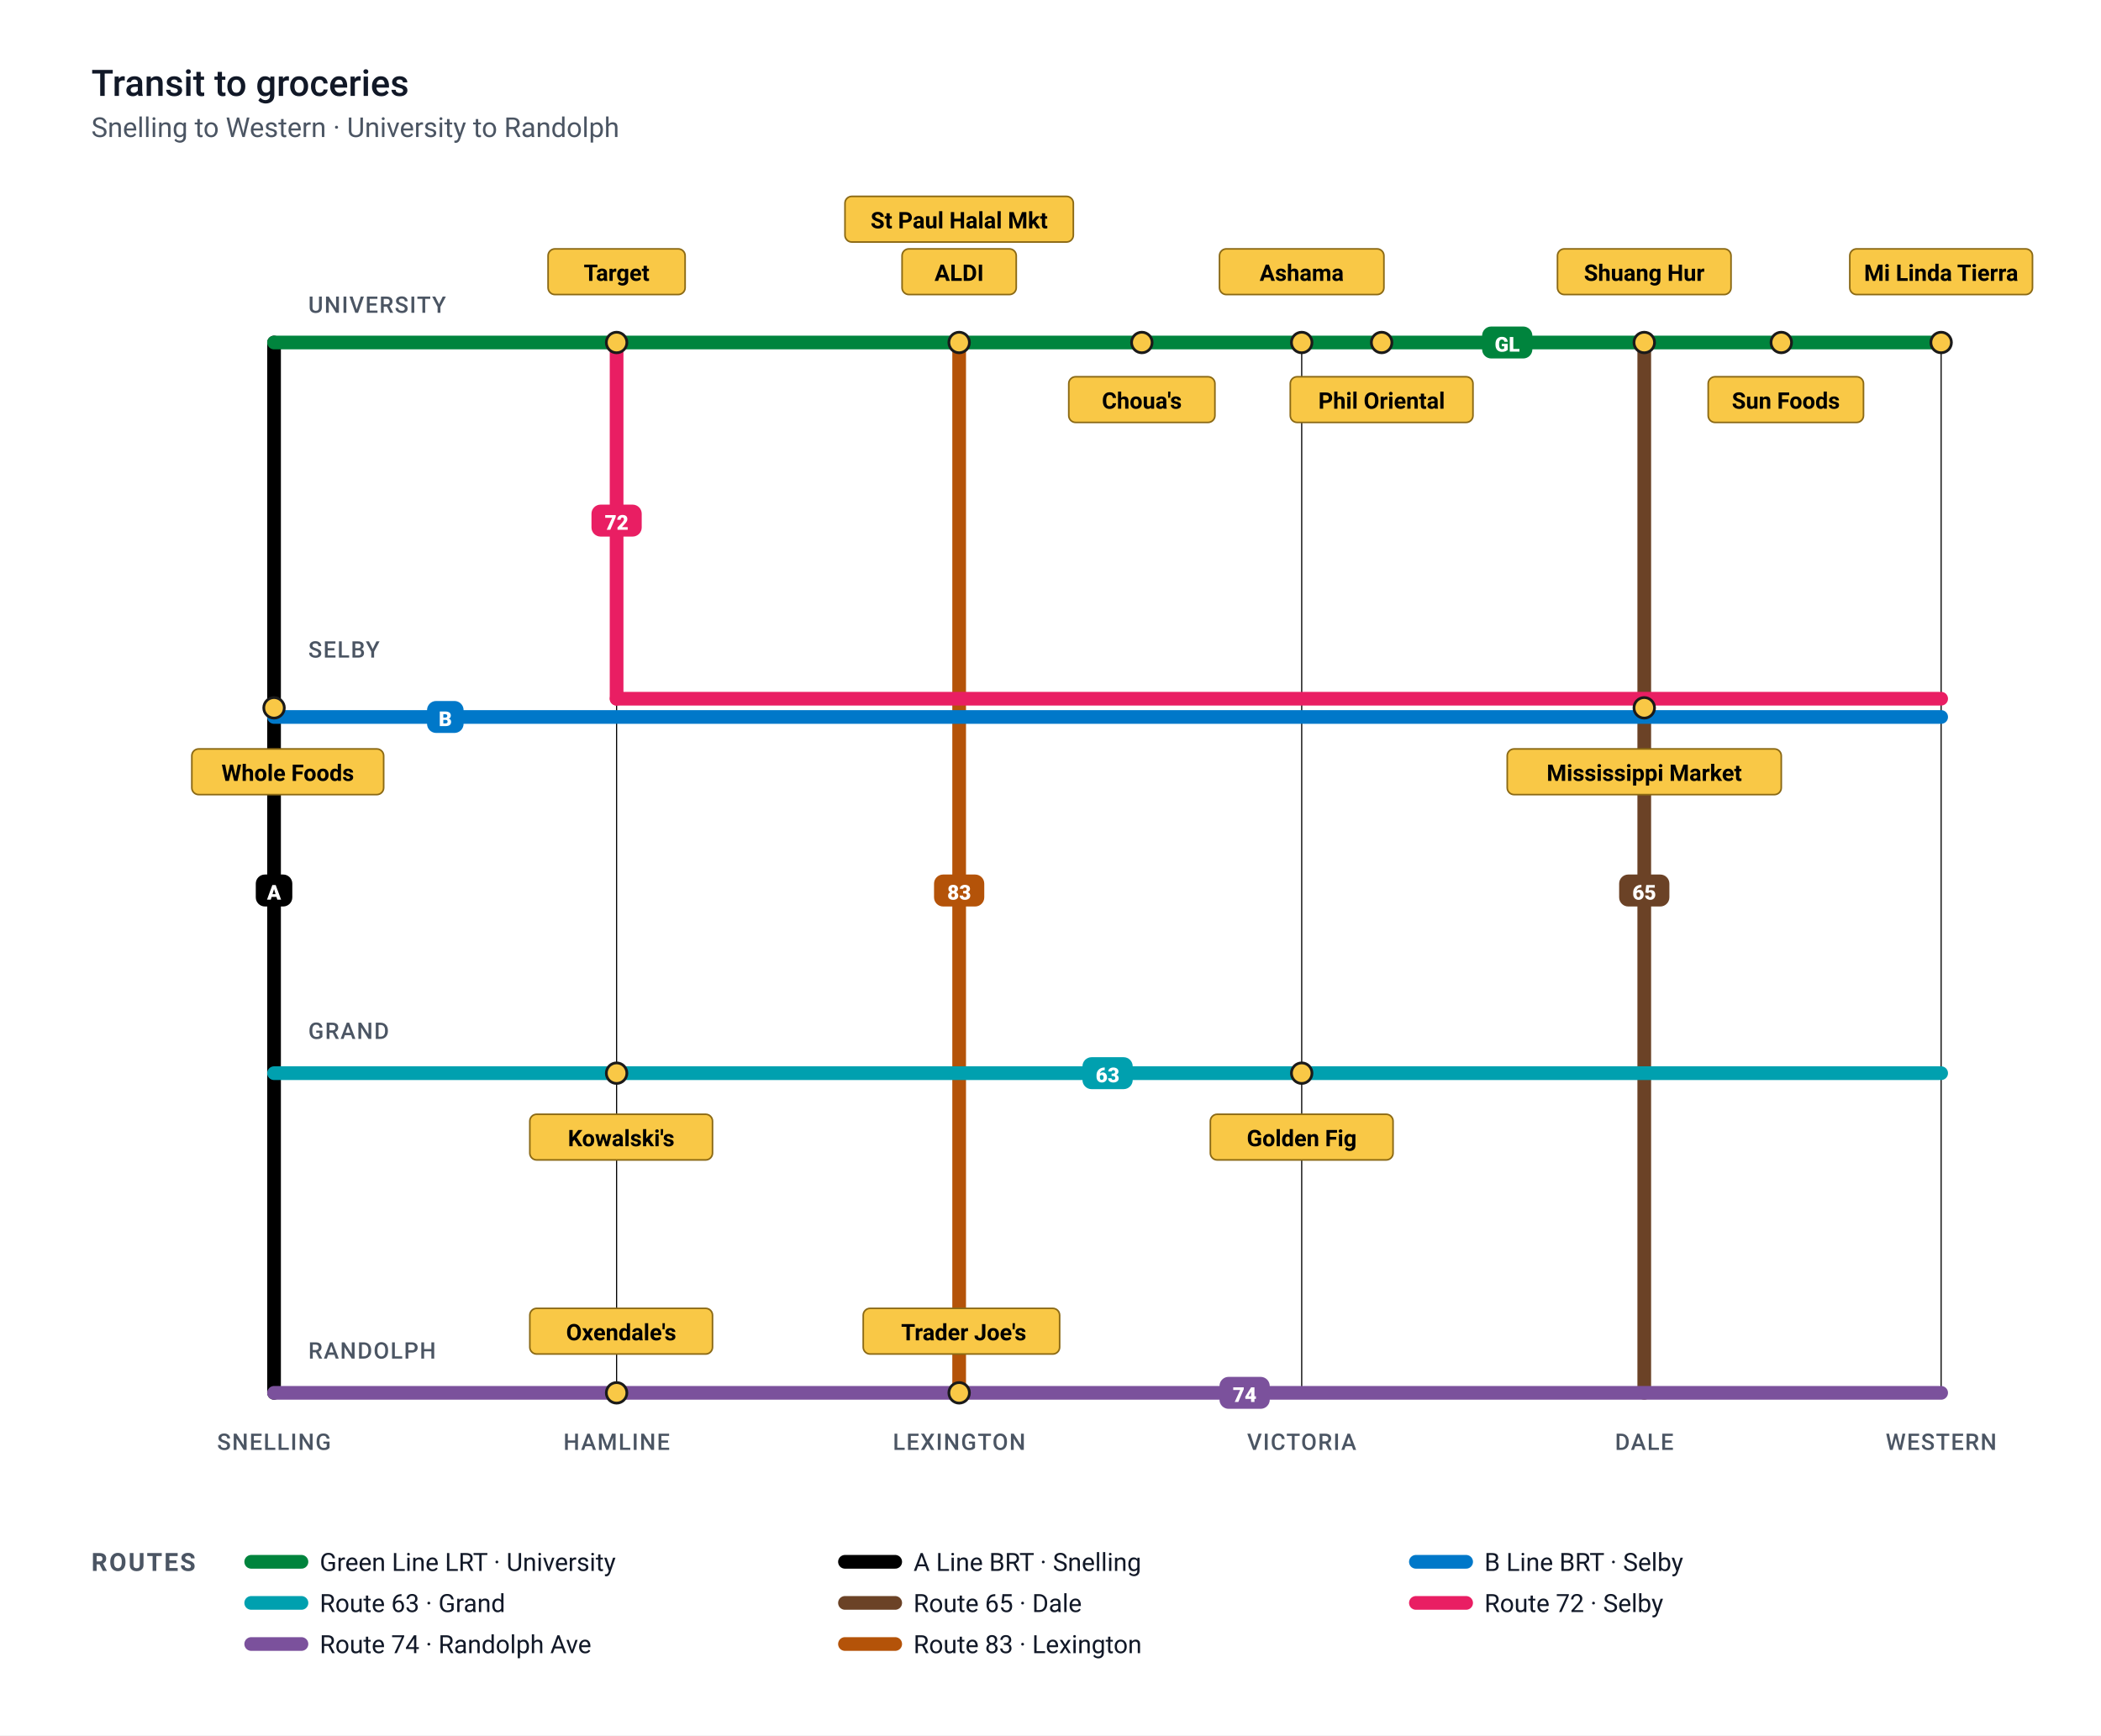
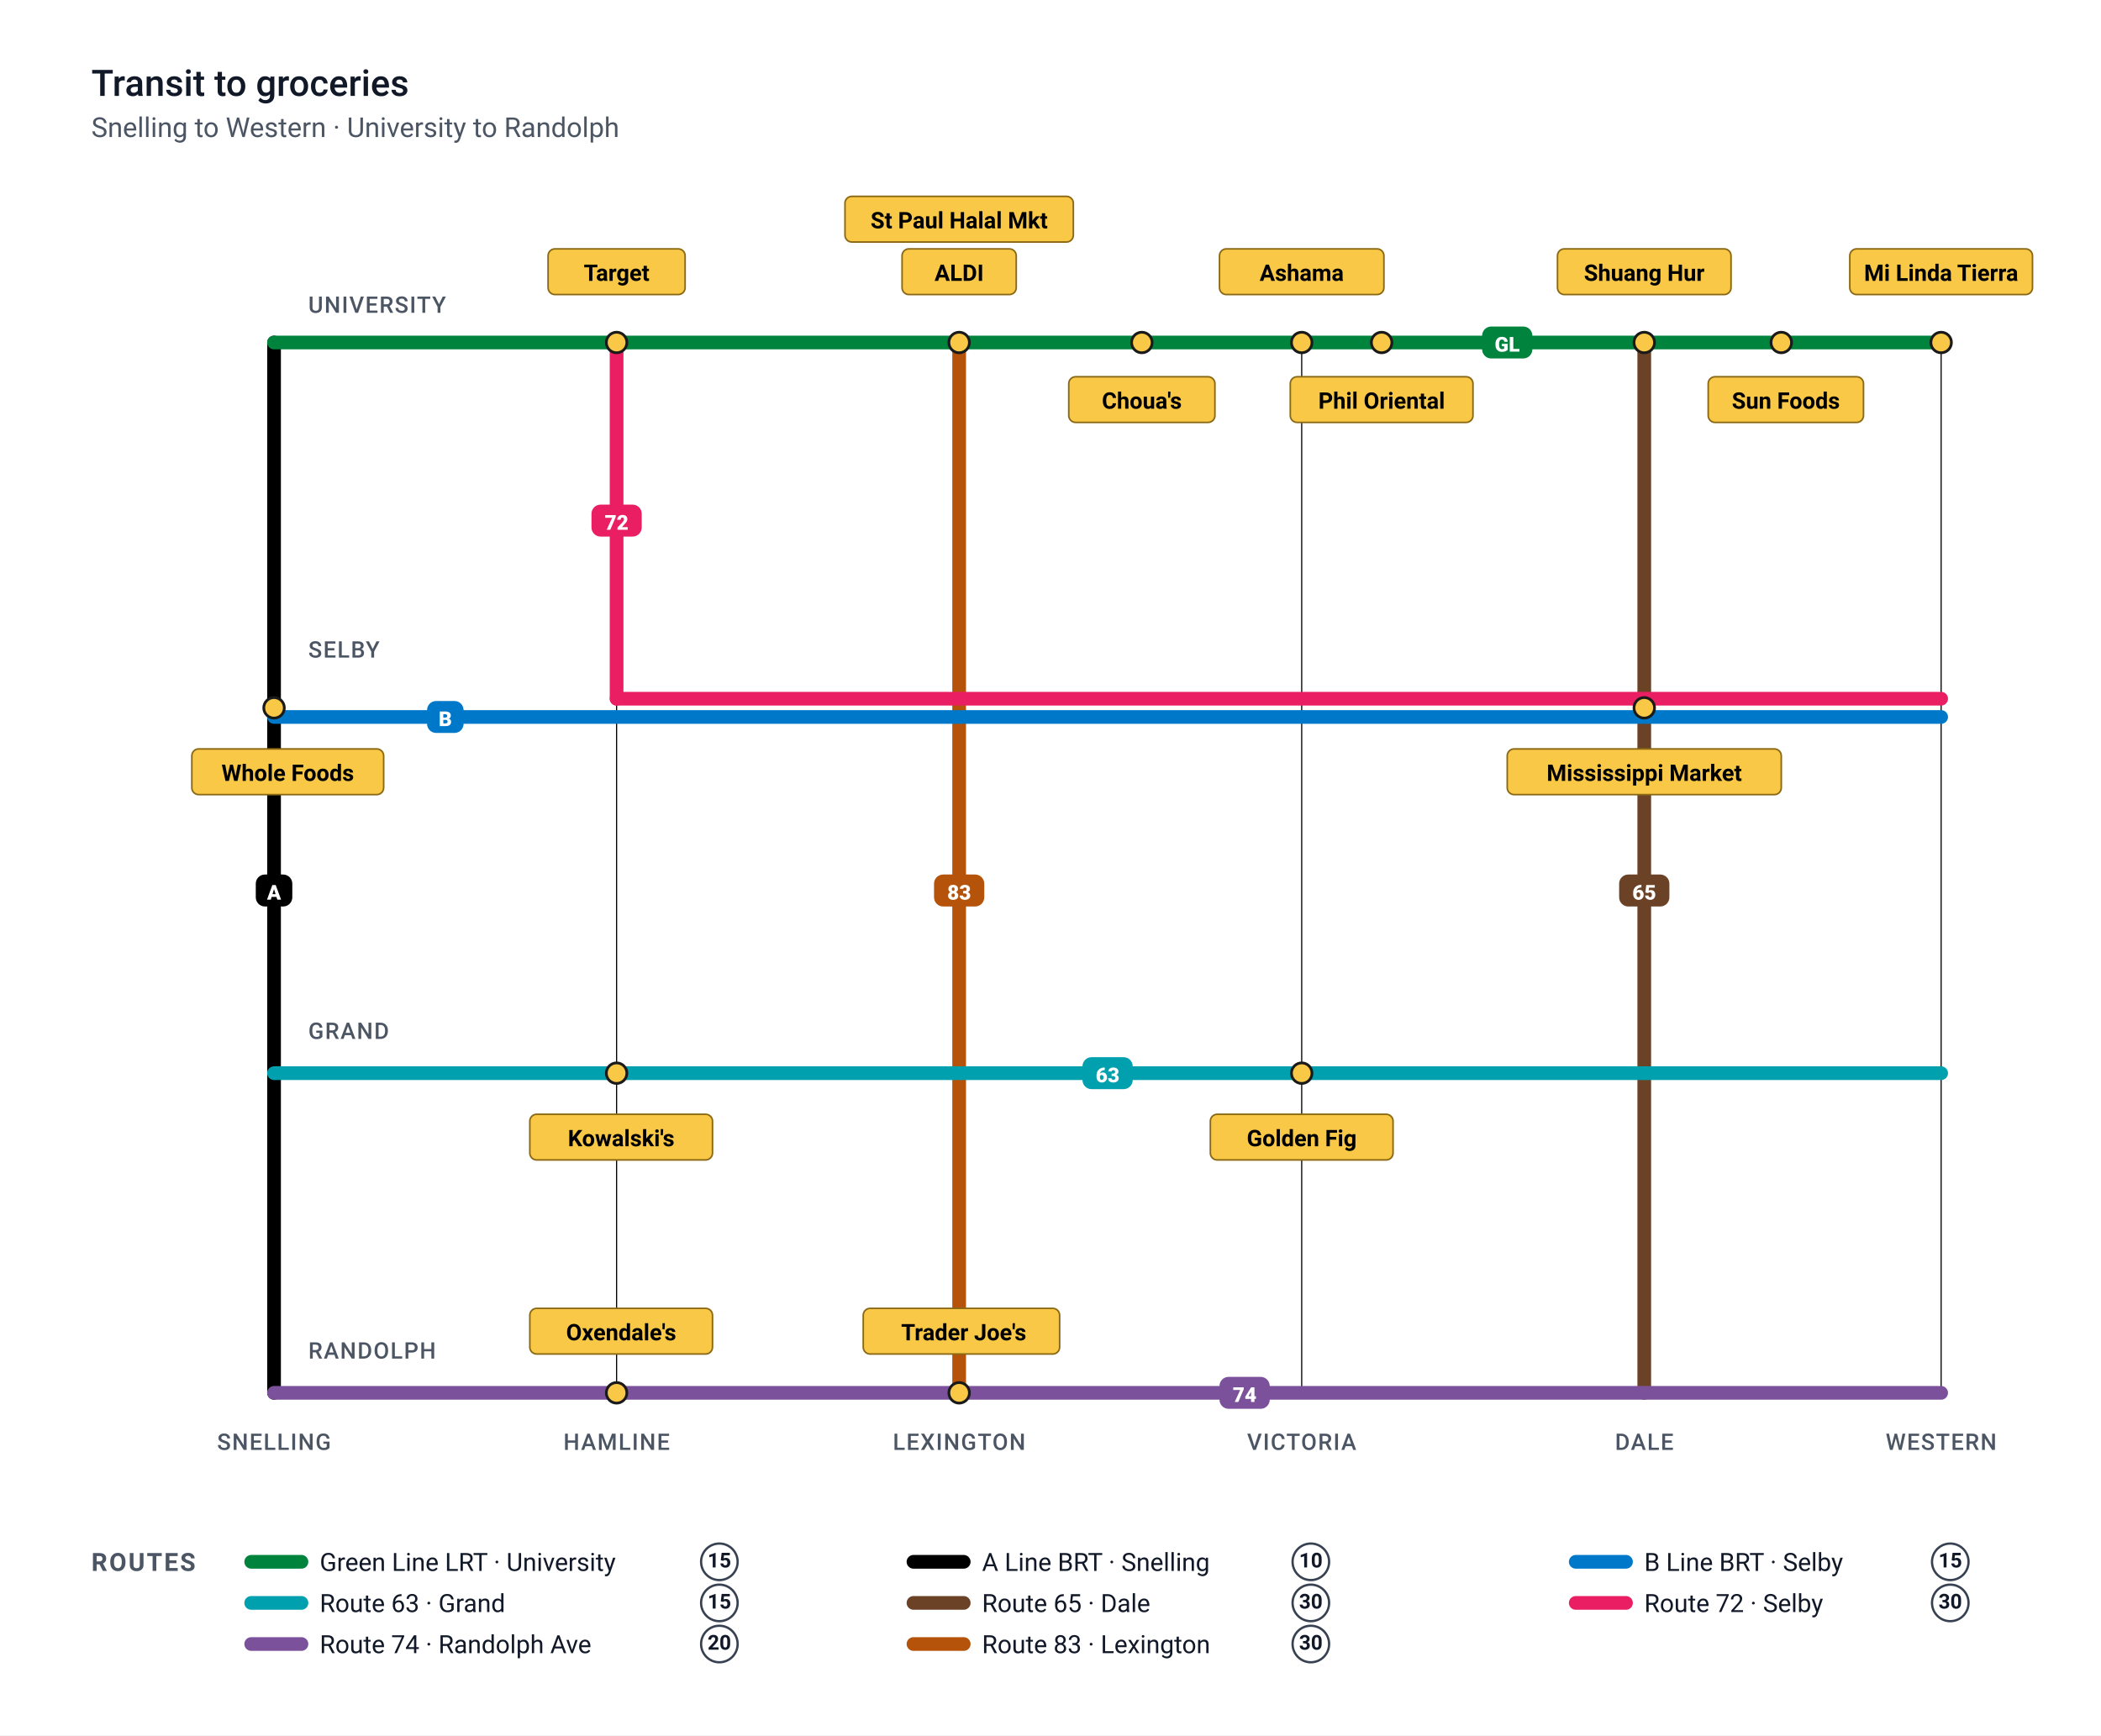
<svg xmlns="http://www.w3.org/2000/svg" viewBox="0 0 920 760" role="img" aria-label="Saint Paul transit and grocery map, Snelling to Western, University to Randolph">
  <defs>
    <style>
  text { font-family: -apple-system, BlinkMacSystemFont, "Segoe UI", Roboto, "Helvetica Neue", Arial, sans-serif; }
  .tline { font-size: 10px; font-weight: 600; fill: #ffffff; letter-spacing: 0.3px; }
  .streetlabel { font-size: 10px; font-weight: 500; fill: #4b5563; letter-spacing: 0.5px; }
  .title { font-size: 16px; font-weight: 500; fill: #111827; }
  .subtitle { font-size: 12px; font-weight: 400; fill: #4b5563; }
  .grocery-name { font-size: 10px; font-weight: 600; fill: #000000; }
  .grocery-leader { stroke: #9ca3af; stroke-width: 0.5; stroke-dasharray: 2 2; fill: none; }
  .key-label { font-size: 11px; font-weight: 400; fill: #111827; }
+   .freq-circle { fill: #ffffff; stroke: #374151; stroke-width: 1; }
+   .freq-value { font-size: 9px; font-weight: 700; fill: #111827; text-anchor: middle; dominant-baseline: middle; }
+   .freq-badge { transform: translateX(0); }
+   .key-col-2 .freq-badge { transform: translateX(-31px); }
+   .key-col-3 .freq-badge { transform: translateX(-41px); }
  .key-heading { font-size: 11px; font-weight: 600; fill: #4b5563; letter-spacing: 0.8px; }
-   .route-line { stroke-width: 6; stroke-linecap: round; }
-   .route-line:hover { stroke-width: 8.4; cursor: pointer; }
-   #route-72:hover .route-line { stroke-width: 8.4; cursor: pointer; }
+   .route-line { stroke-width: 6; stroke-linecap: round; transition: stroke-width 0.15s ease; }
+   .route-active.route-line,
+   .route-active .route-line { stroke-width: 8.4; cursor: pointer; }
+   .route-badge {
+     cursor: pointer;
+     transition: transform 0.15s ease;
+     transform-box: fill-box;
+     transform-origin: center;
+   }
+   .route-badge.route-active { transform: scale(1.4); }
+   .key-entry { cursor: pointer; }
  .street-line { stroke: #000000; stroke-width: 0.5; }
  .store-point { fill: #F9C846; stroke: #1a1a1a; stroke-width: 1.2; }
  .label-box { fill: #F9C846; stroke: #8B6914; stroke-width: 0.7; }
  .store { cursor: pointer; }
  .store-point, .store-label {
    transition: transform 0.15s ease;
    transform-box: fill-box;
    transform-origin: center;
  }
  .store:hover .store-point,
  .store:hover .store-label { transform: scale(1.4); }
  .store-labels {
    transition: transform 0.15s ease;
    transform-box: fill-box;
    transform-origin: center;
  }
  .store:hover .store-labels { transform: scale(1.4); }
  .store:hover .store-labels .store-label { transform: none; }
  .dl-btn-pdf { fill: #E0E7FF; stroke: #C7D2FE; stroke-width: 1; }
  .dl-btn-pdf:hover { fill: #C7D2FE; }
  .dl-btn-png { fill: #E0E7FF; stroke: #C7D2FE; stroke-width: 1; }
  .dl-btn-png:hover { fill: #C7D2FE; }
  .dl-btn-svg { fill: #E0E7FF; stroke: #C7D2FE; stroke-width: 1; }
  .dl-btn-svg:hover { fill: #C7D2FE; }
  .dl-label-pdf { font-size: 12px; font-weight: 600; fill: #312E81; pointer-events: none; }
  .dl-label-png { font-size: 12px; font-weight: 600; fill: #312E81; pointer-events: none; }
  .dl-label-svg { font-size: 12px; font-weight: 600; fill: #312E81; pointer-events: none; }
  a.dl-link { cursor: pointer; }
  a.dl-link:focus-visible { outline: 3px solid #312E81; outline-offset: 3px; border-radius: 6px; }
+   a.key-link { cursor: pointer; }
+   a.key-link:focus-visible { outline: 3px solid #1f2937; outline-offset: 3px; border-radius: 6px; }
</style>
  </defs>
  <rect width="920" height="760" fill="#ffffff" />
  <text class="title" x="40" y="42">Transit to groceries</text>
  <text class="subtitle" x="40" y="60">Snelling to Western · University to Randolph</text>
  <line x1="40" y1="110" x2="880" y2="110" />
  <line x1="40" y1="650" x2="880" y2="650" />
  <line x1="80" y1="110" x2="80" y2="650" />
  <line x1="880" y1="110" x2="880" y2="650" />
  <line class="street-line" x1="270" y1="150" x2="270" y2="610" />
  <line class="street-line" x1="570" y1="150" x2="570" y2="610" />
  <line class="street-line" x1="850" y1="150" x2="850" y2="610" />
-   <line class="route-line" x1="120" y1="150" x2="120" y2="610" stroke="#000000" /> -- #7C5E00 A
- <line class="route-line" x1="420" y1="150" x2="420" y2="610" stroke="#B45309" /> -- #6B4226 83
- <line class="route-line" x1="720" y1="150" x2="720" y2="610" stroke="#6B4226" /> -- #00A0AF 65
- <g id="route-72">
+   <line class="route-line" data-route="a" x1="120" y1="150" x2="120" y2="610" stroke="#000000" />
+   <line class="route-line" data-route="83" x1="420" y1="150" x2="420" y2="610" stroke="#B45309" />
+   <line class="route-line" data-route="65" x1="720" y1="150" x2="720" y2="610" stroke="#6B4226" />
+   <g id="route-72" data-route="72">
    <line class="route-line" x1="270" y1="306" x2="850" y2="306" stroke="#E91E63" />
    <line class="route-line" x1="270" y1="150" x2="270" y2="306" stroke="#E91E63" />
  </g>
-   <line class="route-line" x1="120" y1="314" x2="850" y2="314" stroke="#0078C9" />
-   <line class="route-line" x1="120" y1="150" x2="850" y2="150" stroke="#00843D" />
-   <line class="route-line" x1="120" y1="470" x2="850" y2="470" stroke="#00A0AF" /> -- #B45309 63
- <line class="route-line" x1="120" y1="610" x2="850" y2="610" stroke="#7B519C" />
-   <rect x="649" y="143" width="22" height="14" rx="4" fill="#00843D" />
-   <text x="660" y="154" text-anchor="middle" font-size="9" font-weight="800" fill="#ffffff">GL</text>
-   <rect x="112" y="383" width="16" height="14" rx="4" fill="#000000" />
-   <text x="120" y="394" text-anchor="middle" font-size="9" font-weight="800" fill="#ffffff">A</text>
-   <rect x="187" y="307" width="16" height="14" rx="4" fill="#0078C9" />
-   <text x="195" y="318" text-anchor="middle" font-size="9" font-weight="800" fill="#ffffff">B</text>
-   <rect x="259" y="221" width="22" height="14" rx="4" fill="#E91E63" />
-   <text x="270" y="232" text-anchor="middle" font-size="9" font-weight="800" fill="#ffffff">72</text>
-   <rect x="474" y="463" width="22" height="14" rx="4" fill="#00A0AF" />
-   <text x="485" y="474" text-anchor="middle" font-size="9" font-weight="800" fill="#ffffff">63</text>
-   <rect x="409" y="383" width="22" height="14" rx="4" fill="#B45309" />
-   <text x="420" y="394" text-anchor="middle" font-size="9" font-weight="800" fill="#ffffff">83</text>
-   <rect x="709" y="383" width="22" height="14" rx="4" fill="#6B4226" />
-   <text x="720" y="394" text-anchor="middle" font-size="9" font-weight="800" fill="#ffffff">65</text>
-   <rect x="534" y="603" width="22" height="14" rx="4" fill="#7B519C" />
-   <text x="545" y="614" text-anchor="middle" font-size="9" font-weight="800" fill="#ffffff">74</text>
+   <line class="route-line" data-route="b" x1="120" y1="314" x2="850" y2="314" stroke="#0078C9" />
+   <line class="route-line" data-route="gl" x1="120" y1="150" x2="850" y2="150" stroke="#00843D" />
+   <line class="route-line" data-route="63" x1="120" y1="470" x2="850" y2="470" stroke="#00A0AF" />
+   <line class="route-line" data-route="74" x1="120" y1="610" x2="850" y2="610" stroke="#7B519C" />
+   <g class="route-badge" data-route="gl">
+     <rect x="649" y="143" width="22" height="14" rx="4" fill="#00843D" />
+     <text x="660" y="154" text-anchor="middle" font-size="9" font-weight="800" fill="#ffffff">GL</text>
+   </g>
+   <g class="route-badge" data-route="a">
+     <rect x="112" y="383" width="16" height="14" rx="4" fill="#000000" />
+     <text x="120" y="394" text-anchor="middle" font-size="9" font-weight="800" fill="#ffffff">A</text>
+   </g>
+   <g class="route-badge" data-route="b">
+     <rect x="187" y="307" width="16" height="14" rx="4" fill="#0078C9" />
+     <text x="195" y="318" text-anchor="middle" font-size="9" font-weight="800" fill="#ffffff">B</text>
+   </g>
+   <g class="route-badge" data-route="72">
+     <rect x="259" y="221" width="22" height="14" rx="4" fill="#E91E63" />
+     <text x="270" y="232" text-anchor="middle" font-size="9" font-weight="800" fill="#ffffff">72</text>
+   </g>
+   <g class="route-badge" data-route="63">
+     <rect x="474" y="463" width="22" height="14" rx="4" fill="#00A0AF" />
+     <text x="485" y="474" text-anchor="middle" font-size="9" font-weight="800" fill="#ffffff">63</text>
+   </g>
+   <g class="route-badge" data-route="83">
+     <rect x="409" y="383" width="22" height="14" rx="4" fill="#B45309" />
+     <text x="420" y="394" text-anchor="middle" font-size="9" font-weight="800" fill="#ffffff">83</text>
+   </g>
+   <g class="route-badge" data-route="65">
+     <rect x="709" y="383" width="22" height="14" rx="4" fill="#6B4226" />
+     <text x="720" y="394" text-anchor="middle" font-size="9" font-weight="800" fill="#ffffff">65</text>
+   </g>
+   <g class="route-badge" data-route="74">
+     <rect x="534" y="603" width="22" height="14" rx="4" fill="#7B519C" />
+     <text x="545" y="614" text-anchor="middle" font-size="9" font-weight="800" fill="#ffffff">74</text>
+   </g>
  <g class="store">
    <circle class="store-point" cx="270" cy="150" r="4.5" />
    <g class="store-label">
      <rect class="label-box" x="240" y="109" width="60" height="20" rx="3" />
      <text class="grocery-name" x="270" y="123" text-anchor="middle">Target</text>
    </g>
  </g>
  <g class="store">
    <circle class="store-point" cx="420" cy="150" r="4.5" />
    <g class="store-labels">
      <g class="store-label">
        <rect class="label-box" x="395" y="109" width="50" height="20" rx="3" />
        <text class="grocery-name" x="420" y="123" text-anchor="middle">ALDI</text>
      </g>
      <g class="store-label">
        <rect class="label-box" x="370" y="86" width="100" height="20" rx="3" />
        <text class="grocery-name" x="420" y="100" text-anchor="middle">St Paul Halal Mkt</text>
      </g>
    </g>
  </g>
  <g class="store">
    <circle class="store-point" cx="500" cy="150" r="4.5" />
    <g class="store-label">
      <rect class="label-box" x="468" y="165" width="64" height="20" rx="3" />
      <text class="grocery-name" x="500" y="179" text-anchor="middle">Choua's</text>
    </g>
  </g>
  <g class="store">
    <circle class="store-point" cx="570" cy="150" r="4.5" />
    <g class="store-label">
      <rect class="label-box" x="534" y="109" width="72" height="20" rx="3" />
      <text class="grocery-name" x="570" y="123" text-anchor="middle">Ashama</text>
    </g>
  </g>
  <g class="store">
    <circle class="store-point" cx="605" cy="150" r="4.5" />
    <g class="store-label">
      <rect class="label-box" x="565" y="165" width="80" height="20" rx="3" />
      <text class="grocery-name" x="605" y="179" text-anchor="middle">Phil Oriental</text>
    </g>
  </g>
  <g class="store">
    <circle class="store-point" cx="720" cy="150" r="4.5" />
    <g class="store-label">
      <rect class="label-box" x="682" y="109" width="76" height="20" rx="3" />
      <text class="grocery-name" x="720" y="123" text-anchor="middle">Shuang Hur</text>
    </g>
  </g>
  <g class="store">
    <circle class="store-point" cx="780" cy="150" r="4.5" />
    <g class="store-label">
      <rect class="label-box" x="748" y="165" width="68" height="20" rx="3" />
      <text class="grocery-name" x="782" y="179" text-anchor="middle">Sun Foods</text>
    </g>
  </g>
  <g class="store">
    <circle class="store-point" cx="850" cy="150" r="4.5" />
    <g class="store-label">
      <rect class="label-box" x="810" y="109" width="80" height="20" rx="3" />
      <text class="grocery-name" x="850" y="123" text-anchor="middle">Mi Linda Tierra</text>
    </g>
  </g>
  <g class="store">
    <circle class="store-point" cx="120" cy="310" r="4.5" />
    <g class="store-label">
      <rect class="label-box" x="84" y="328" width="84" height="20" rx="3" />
      <text class="grocery-name" x="126" y="342" text-anchor="middle">Whole Foods</text>
    </g>
  </g>
  <g class="store">
    <circle class="store-point" cx="720" cy="310" r="4.5" />
    <g class="store-label">
      <rect class="label-box" x="660" y="328" width="120" height="20" rx="3" />
      <text class="grocery-name" x="720" y="342" text-anchor="middle">Mississippi Market</text>
    </g>
  </g>
  <g class="store">
    <circle class="store-point" cx="270" cy="470" r="4.5" />
    <g class="store-label">
      <rect class="label-box" x="232" y="488" width="80" height="20" rx="3" />
      <text class="grocery-name" x="272" y="502" text-anchor="middle">Kowalski's</text>
    </g>
  </g>
  <g class="store">
    <circle class="store-point" cx="570" cy="470" r="4.5" />
    <g class="store-label">
      <rect class="label-box" x="530" y="488" width="80" height="20" rx="3" />
      <text class="grocery-name" x="570" y="502" text-anchor="middle">Golden Fig</text>
    </g>
  </g>
  <g class="store">
    <circle class="store-point" cx="270" cy="610" r="4.5" />
    <g class="store-label">
      <rect class="label-box" x="232" y="573" width="80" height="20" rx="3" />
      <text class="grocery-name" x="272" y="587" text-anchor="middle">Oxendale's</text>
    </g>
  </g>
  <g class="store">
    <circle class="store-point" cx="420" cy="610" r="4.5" />
    <g class="store-label">
      <rect class="label-box" x="378" y="573" width="86" height="20" rx="3" />
      <text class="grocery-name" x="422" y="587" text-anchor="middle">Trader Joe's</text>
    </g>
  </g>
  <text class="streetlabel" x="135" y="137">UNIVERSITY</text>
  <text class="streetlabel" x="135" y="288">SELBY</text>
  <text class="streetlabel" x="135" y="455">GRAND</text>
  <text class="streetlabel" x="135" y="595">RANDOLPH</text>
  <text class="streetlabel" x="120" y="635" text-anchor="middle">SNELLING</text>
  <text class="streetlabel" x="270" y="635" text-anchor="middle">HAMLINE</text>
  <text class="streetlabel" x="420" y="635" text-anchor="middle">LEXINGTON</text>
  <text class="streetlabel" x="570" y="635" text-anchor="middle">VICTORIA</text>
  <text class="streetlabel" x="720" y="635" text-anchor="middle">DALE</text>
  <text class="streetlabel" x="850" y="635" text-anchor="middle">WESTERN</text>
  <text class="key-heading" x="40" y="688">ROUTES</text>
-   <g transform="translate(110, 684)">
-     <line class="route-line" x1="0" y1="0" x2="22" y2="0" stroke="#00843D" />
-     <text class="key-label" x="30" y="4">Green Line LRT · University</text>
-   </g>
-   <g transform="translate(370, 684)">
-     <line class="route-line" x1="0" y1="0" x2="22" y2="0" stroke="#000000" />
-     <text class="key-label" x="30" y="4">A Line BRT · Snelling</text>
-   </g>
-   <g transform="translate(620, 684)">
-     <line class="route-line" x1="0" y1="0" x2="22" y2="0" stroke="#0078C9" />
-     <text class="key-label" x="30" y="4">B Line BRT · Selby</text>
-   </g>
-   <g transform="translate(110, 702)">
-     <line class="route-line" x1="0" y1="0" x2="22" y2="0" stroke="#00A0AF" />
-     <text class="key-label" x="30" y="4">Route 63 · Grand</text>
-   </g>
-   <g transform="translate(370, 702)">
-     <line class="route-line" x1="0" y1="0" x2="22" y2="0" stroke="#6B4226" />
-     <text class="key-label" x="30" y="4">Route 65 · Dale</text>
-   </g>
-   <g transform="translate(620, 702)">
-     <line class="route-line" x1="0" y1="0" x2="22" y2="0" stroke="#E91E63" />
-     <text class="key-label" x="30" y="4">Route 72 · Selby</text>
-   </g>
-   <g transform="translate(110, 720)">
-     <line class="route-line" x1="0" y1="0" x2="22" y2="0" stroke="#7B519C" />
-     <text class="key-label" x="30" y="4">Route 74 · Randolph Ave</text>
-   </g>
-   <g transform="translate(370, 720)">
-     <line class="route-line" x1="0" y1="0" x2="22" y2="0" stroke="#B45309" />
-     <text class="key-label" x="30" y="4">Route 83 · Lexington</text>
-   </g>
+   <a class="key-link" href="https://www.metrotransit.org/route/green" target="_blank" rel="noopener noreferrer" aria-label="Green Line route info">
+     <g class="key-entry" data-route="gl" transform="translate(110, 684)">
+       <line class="route-line" x1="0" y1="0" x2="22" y2="0" stroke="#00843D" />
+       <text class="key-label" x="30" y="4">Green Line LRT · University</text>
+       <g class="freq-badge" aria-label="15 minutes">
+         <circle class="freq-circle" cx="205" cy="0" r="8" />
+         <text class="freq-value" x="205" y="0">15</text>
+       </g>
+     </g>
+   </a>
+   <a class="key-link" href="https://www.metrotransit.org/route/aline" target="_blank" rel="noopener noreferrer" aria-label="A Line route info">
+     <g class="key-entry key-col-2" data-route="a" transform="translate(400, 684)">
+       <line class="route-line" x1="0" y1="0" x2="22" y2="0" stroke="#000000" />
+       <text class="key-label" x="30" y="4">A Line BRT · Snelling</text>
+       <g class="freq-badge" aria-label="10 minutes">
+         <circle class="freq-circle" cx="205" cy="0" r="8" />
+         <text class="freq-value" x="205" y="0">10</text>
+       </g>
+     </g>
+   </a>
+   <a class="key-link" href="https://www.metrotransit.org/route/bline" target="_blank" rel="noopener noreferrer" aria-label="B Line route info">
+     <g class="key-entry key-col-3" data-route="b" transform="translate(690, 684)">
+       <line class="route-line" x1="0" y1="0" x2="22" y2="0" stroke="#0078C9" />
+       <text class="key-label" x="30" y="4">B Line BRT · Selby</text>
+       <g class="freq-badge" aria-label="15 minutes">
+         <circle class="freq-circle" cx="205" cy="0" r="8" />
+         <text class="freq-value" x="205" y="0">15</text>
+       </g>
+     </g>
+   </a>
+   <a class="key-link" href="https://www.metrotransit.org/route/63" target="_blank" rel="noopener noreferrer" aria-label="Route 63 info">
+     <g class="key-entry" data-route="63" transform="translate(110, 702)">
+       <line class="route-line" x1="0" y1="0" x2="22" y2="0" stroke="#00A0AF" />
+       <text class="key-label" x="30" y="4">Route 63 · Grand</text>
+       <g class="freq-badge" aria-label="15 minutes">
+         <circle class="freq-circle" cx="205" cy="0" r="8" />
+         <text class="freq-value" x="205" y="0">15</text>
+       </g>
+     </g>
+   </a>
+   <a class="key-link" href="https://www.metrotransit.org/route/65" target="_blank" rel="noopener noreferrer" aria-label="Route 65 info">
+     <g class="key-entry key-col-2" data-route="65" transform="translate(400, 702)">
+       <line class="route-line" x1="0" y1="0" x2="22" y2="0" stroke="#6B4226" />
+       <text class="key-label" x="30" y="4">Route 65 · Dale</text>
+       <g class="freq-badge" aria-label="30 minutes">
+         <circle class="freq-circle" cx="205" cy="0" r="8" />
+         <text class="freq-value" x="205" y="0">30</text>
+       </g>
+     </g>
+   </a>
+   <a class="key-link" href="https://www.metrotransit.org/route/72" target="_blank" rel="noopener noreferrer" aria-label="Route 72 info">
+     <g class="key-entry key-col-3" data-route="72" transform="translate(690, 702)">
+       <line class="route-line" x1="0" y1="0" x2="22" y2="0" stroke="#E91E63" />
+       <text class="key-label" x="30" y="4">Route 72 · Selby</text>
+       <g class="freq-badge" aria-label="30 minutes">
+         <circle class="freq-circle" cx="205" cy="0" r="8" />
+         <text class="freq-value" x="205" y="0">30</text>
+       </g>
+     </g>
+   </a>
+   <a class="key-link" href="https://www.metrotransit.org/route/74" target="_blank" rel="noopener noreferrer" aria-label="Route 74 info">
+     <g class="key-entry" data-route="74" transform="translate(110, 720)">
+       <line class="route-line" x1="0" y1="0" x2="22" y2="0" stroke="#7B519C" />
+       <text class="key-label" x="30" y="4">Route 74 · Randolph Ave</text>
+       <g class="freq-badge" aria-label="20 minutes">
+         <circle class="freq-circle" cx="205" cy="0" r="8" />
+         <text class="freq-value" x="205" y="0">20</text>
+       </g>
+     </g>
+   </a>
+   <a class="key-link" href="https://www.metrotransit.org/route/83" target="_blank" rel="noopener noreferrer" aria-label="Route 83 info">
+     <g class="key-entry key-col-2" data-route="83" transform="translate(400, 720)">
+       <line class="route-line" x1="0" y1="0" x2="22" y2="0" stroke="#B45309" />
+       <text class="key-label" x="30" y="4">Route 83 · Lexington</text>
+       <g class="freq-badge" aria-label="30 minutes">
+         <circle class="freq-circle" cx="205" cy="0" r="8" />
+         <text class="freq-value" x="205" y="0">30</text>
+       </g>
+     </g>
+   </a>
</svg>
